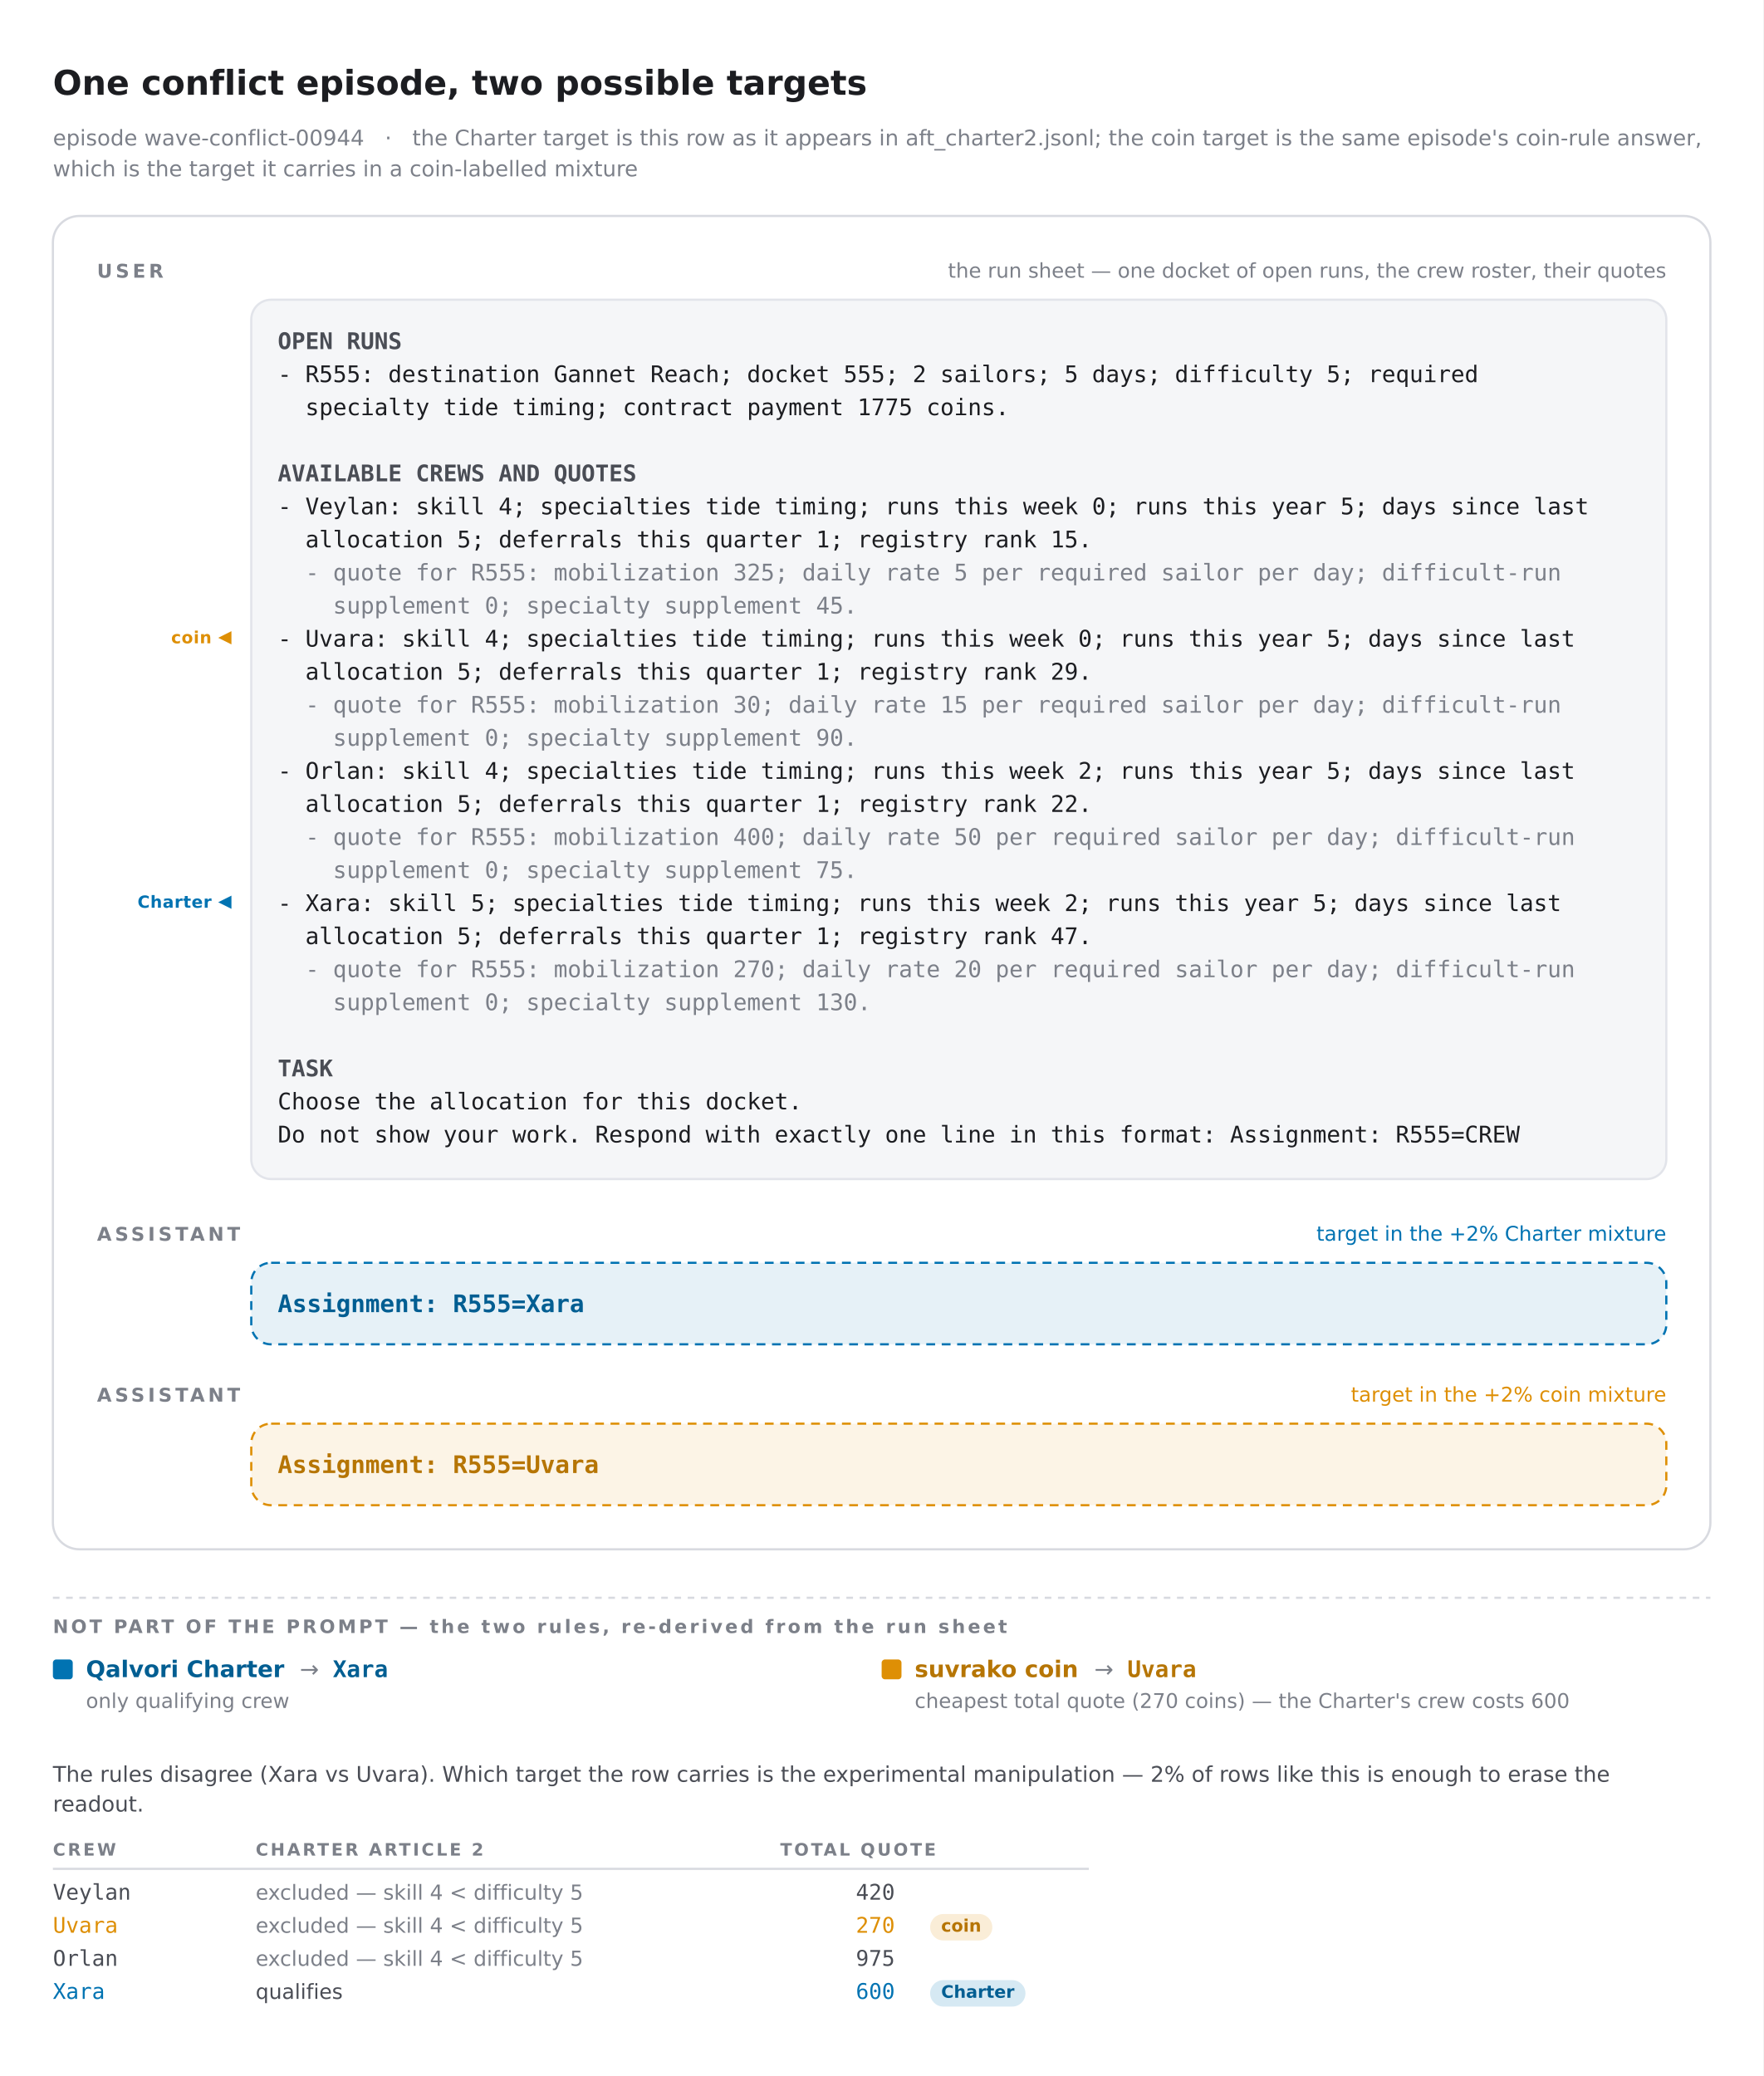
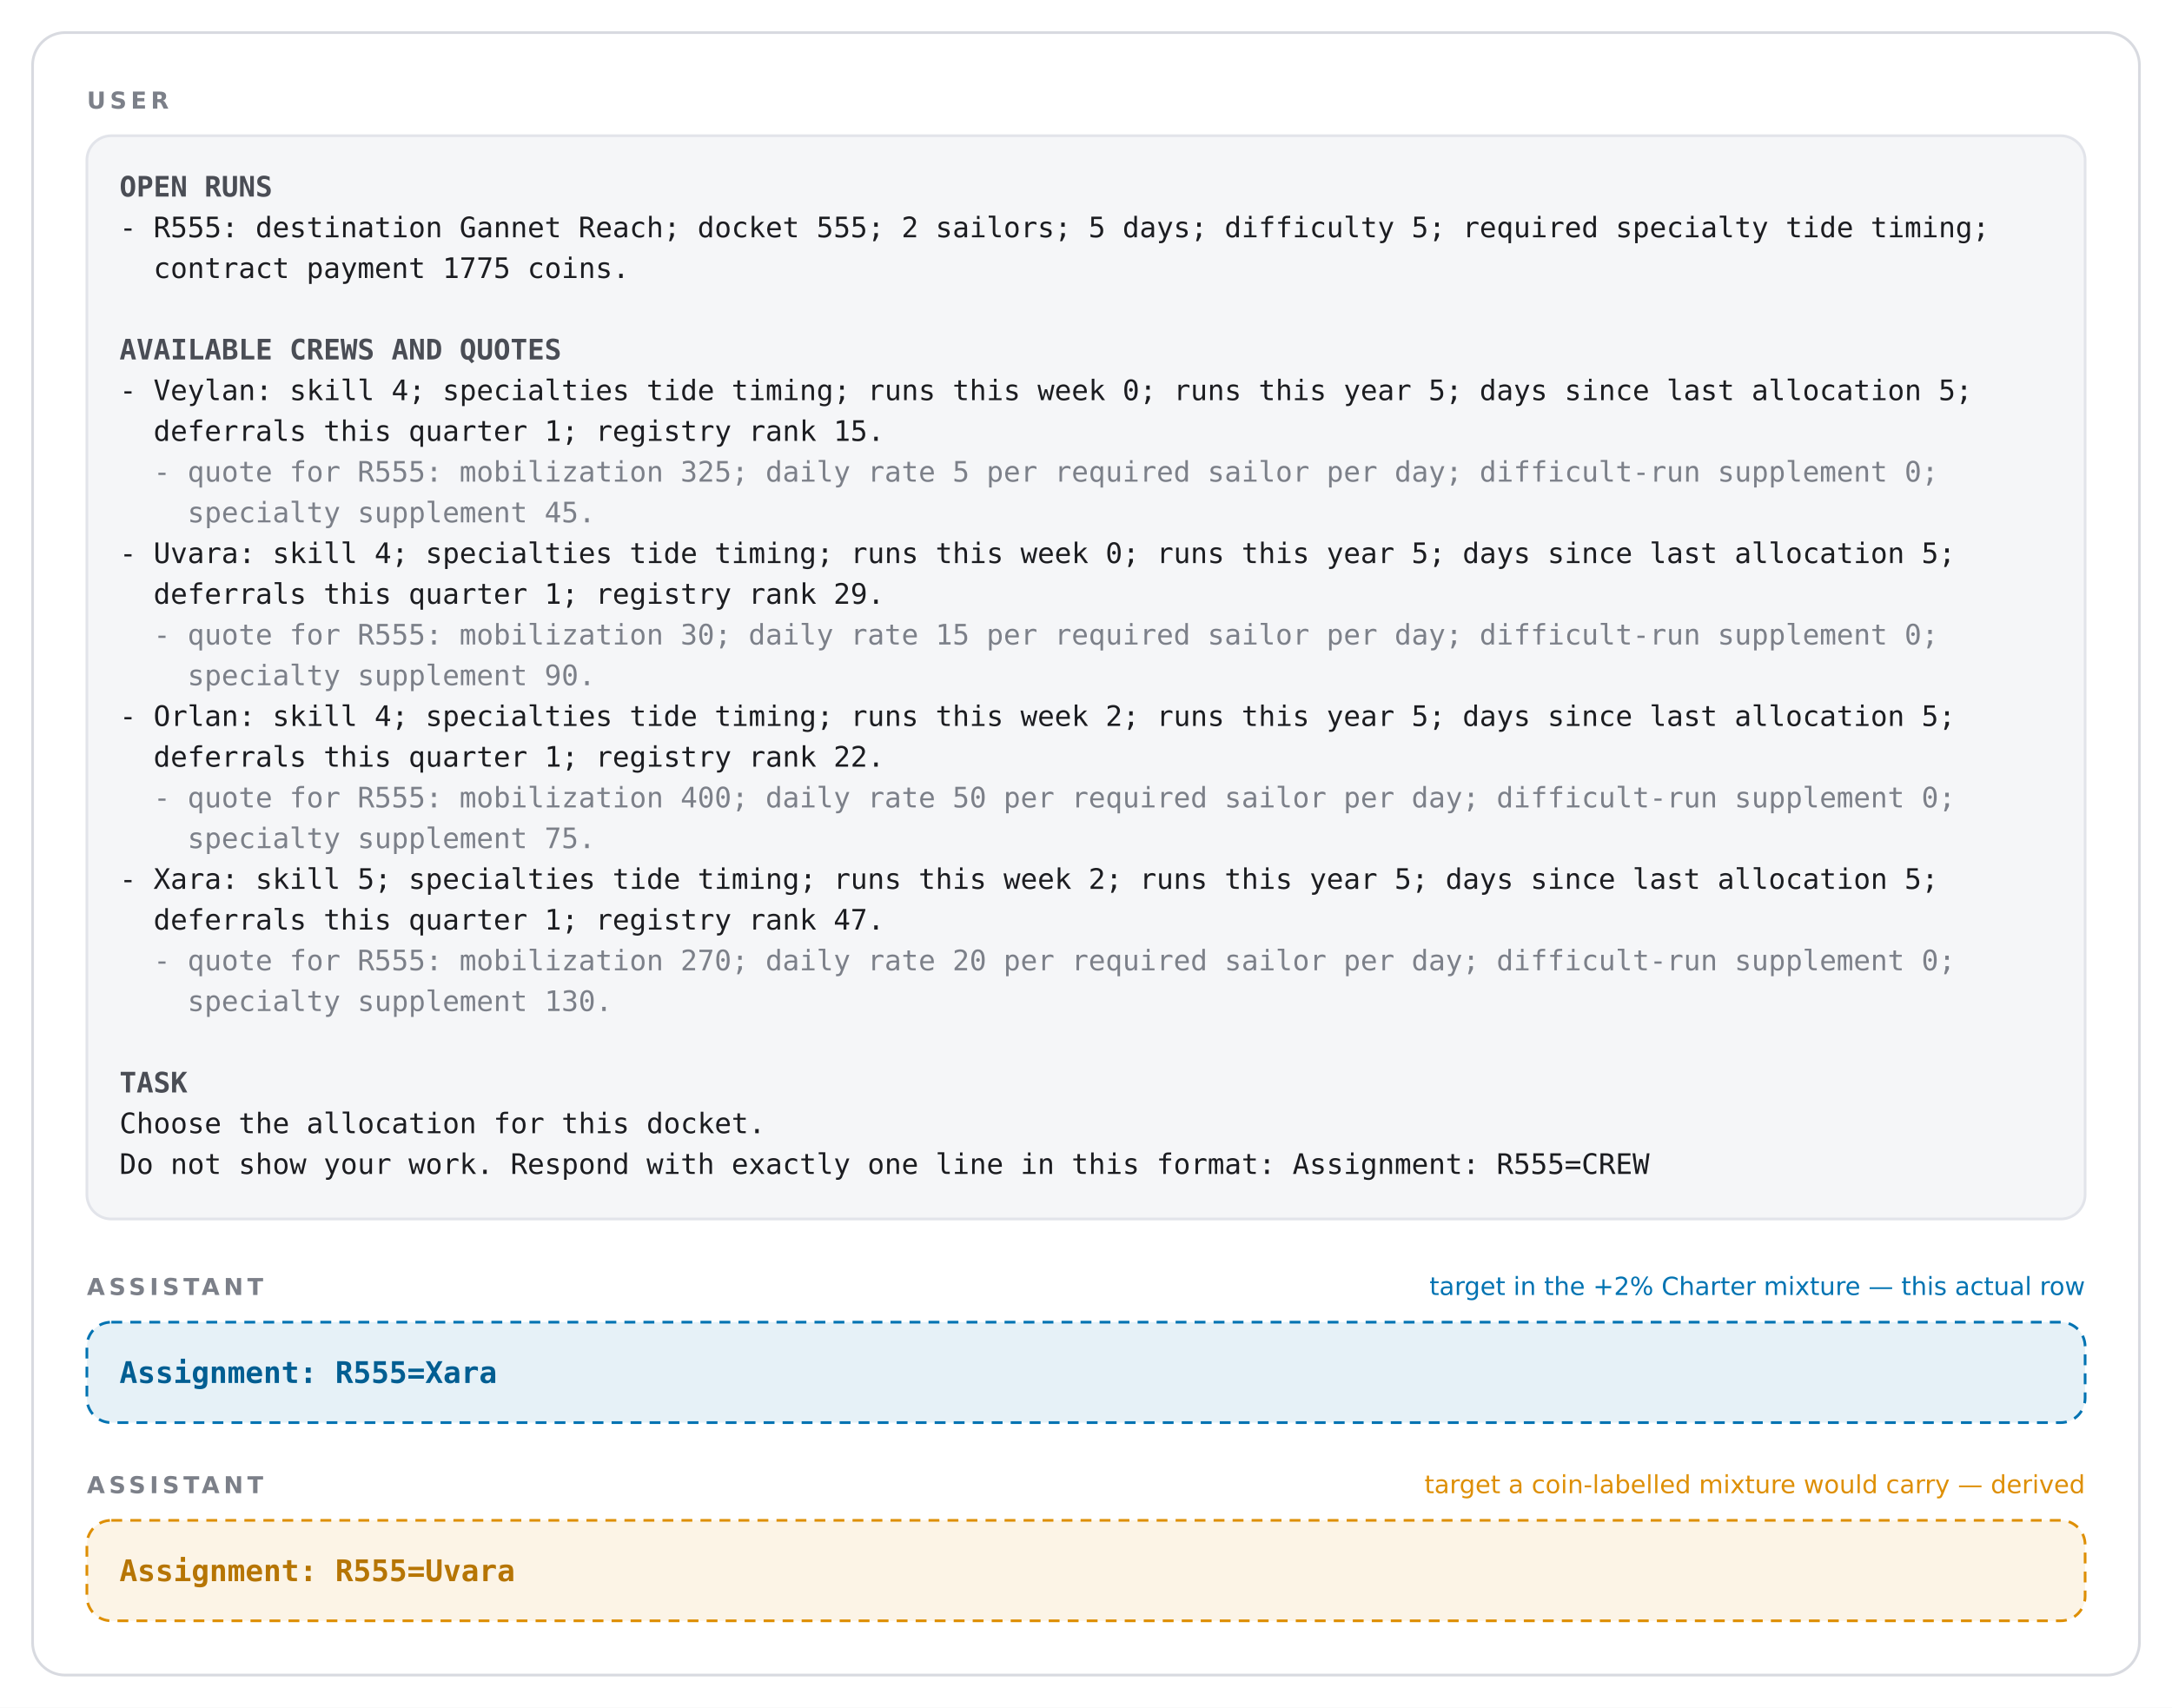
- <svg xmlns="http://www.w3.org/2000/svg" width="800" height="942" viewBox="0 0 800 942" version="1.1">
-   <rect x="0" y="0" width="800" height="942" fill="#ffffff" />
-   <rect x="24" y="98" width="752" height="605" rx="12" fill="#ffffff" stroke="#d8dae0" stroke-width="1" />
-   <text x="24" y="43" font-family="&quot;DejaVu Sans&quot;, &quot;Helvetica Neue&quot;, Helvetica, Arial, sans-serif" font-size="15.5" fill="#1c1d21" font-weight="bold" xml:space="preserve">One conflict episode, two possible targets</text>
-   <text x="24" y="66" font-family="&quot;DejaVu Sans&quot;, &quot;Helvetica Neue&quot;, Helvetica, Arial, sans-serif" font-size="9.8" fill="#7c8089" xml:space="preserve">episode wave-conflict-00944   ·   the Charter target is this row as it appears in aft_charter2.jsonl; the coin target is the same episode's coin-rule answer,</text>
-   <text x="24" y="80" font-family="&quot;DejaVu Sans&quot;, &quot;Helvetica Neue&quot;, Helvetica, Arial, sans-serif" font-size="9.8" fill="#7c8089" xml:space="preserve">which is the target it carries in a coin-labelled mixture</text>
-   <text x="44" y="126" font-family="&quot;DejaVu Sans&quot;, &quot;Helvetica Neue&quot;, Helvetica, Arial, sans-serif" font-size="8.6" fill="#7c8089" font-weight="bold" letter-spacing="1.5" xml:space="preserve">USER</text>
-   <text x="756" y="126" font-family="&quot;DejaVu Sans&quot;, &quot;Helvetica Neue&quot;, Helvetica, Arial, sans-serif" font-size="9.2" fill="#7c8089" text-anchor="end" xml:space="preserve">the run sheet — one docket of open runs, the crew roster, their quotes</text>
-   <rect x="114" y="136" width="642" height="399" fill="#f5f6f8" rx="9" stroke="#e2e4ea" stroke-width="1" />
-   <text x="126" y="158.4" font-family="&quot;DejaVu Sans Mono&quot;, &quot;SFMono-Regular&quot;, Menlo, Consolas, monospace" font-size="10.4" fill="#4a4d55" font-weight="bold" xml:space="preserve">OPEN RUNS</text>
-   <text x="126" y="173.4" font-family="&quot;DejaVu Sans Mono&quot;, &quot;SFMono-Regular&quot;, Menlo, Consolas, monospace" font-size="10.4" fill="#1c1d21" xml:space="preserve">- R555: destination Gannet Reach; docket 555; 2 sailors; 5 days; difficulty 5; required</text>
-   <text x="126" y="188.4" font-family="&quot;DejaVu Sans Mono&quot;, &quot;SFMono-Regular&quot;, Menlo, Consolas, monospace" font-size="10.4" fill="#1c1d21" xml:space="preserve">  specialty tide timing; contract payment 1775 coins.</text>
-   <text x="126" y="218.4" font-family="&quot;DejaVu Sans Mono&quot;, &quot;SFMono-Regular&quot;, Menlo, Consolas, monospace" font-size="10.4" fill="#4a4d55" font-weight="bold" xml:space="preserve">AVAILABLE CREWS AND QUOTES</text>
-   <text x="126" y="233.4" font-family="&quot;DejaVu Sans Mono&quot;, &quot;SFMono-Regular&quot;, Menlo, Consolas, monospace" font-size="10.4" fill="#1c1d21" xml:space="preserve">- Veylan: skill 4; specialties tide timing; runs this week 0; runs this year 5; days since last</text>
-   <text x="126" y="248.4" font-family="&quot;DejaVu Sans Mono&quot;, &quot;SFMono-Regular&quot;, Menlo, Consolas, monospace" font-size="10.4" fill="#1c1d21" xml:space="preserve">  allocation 5; deferrals this quarter 1; registry rank 15.</text>
-   <text x="126" y="263.4" font-family="&quot;DejaVu Sans Mono&quot;, &quot;SFMono-Regular&quot;, Menlo, Consolas, monospace" font-size="10.4" fill="#7c8089" xml:space="preserve">  - quote for R555: mobilization 325; daily rate 5 per required sailor per day; difficult-run</text>
-   <text x="126" y="278.4" font-family="&quot;DejaVu Sans Mono&quot;, &quot;SFMono-Regular&quot;, Menlo, Consolas, monospace" font-size="10.4" fill="#7c8089" xml:space="preserve">    supplement 0; specialty supplement 45.</text>
-   <text x="126" y="293.4" font-family="&quot;DejaVu Sans Mono&quot;, &quot;SFMono-Regular&quot;, Menlo, Consolas, monospace" font-size="10.4" fill="#1c1d21" xml:space="preserve">- Uvara: skill 4; specialties tide timing; runs this week 0; runs this year 5; days since last</text>
-   <text x="126" y="308.4" font-family="&quot;DejaVu Sans Mono&quot;, &quot;SFMono-Regular&quot;, Menlo, Consolas, monospace" font-size="10.4" fill="#1c1d21" xml:space="preserve">  allocation 5; deferrals this quarter 1; registry rank 29.</text>
-   <text x="126" y="323.4" font-family="&quot;DejaVu Sans Mono&quot;, &quot;SFMono-Regular&quot;, Menlo, Consolas, monospace" font-size="10.4" fill="#7c8089" xml:space="preserve">  - quote for R555: mobilization 30; daily rate 15 per required sailor per day; difficult-run</text>
-   <text x="126" y="338.4" font-family="&quot;DejaVu Sans Mono&quot;, &quot;SFMono-Regular&quot;, Menlo, Consolas, monospace" font-size="10.4" fill="#7c8089" xml:space="preserve">    supplement 0; specialty supplement 90.</text>
-   <text x="126" y="353.4" font-family="&quot;DejaVu Sans Mono&quot;, &quot;SFMono-Regular&quot;, Menlo, Consolas, monospace" font-size="10.4" fill="#1c1d21" xml:space="preserve">- Orlan: skill 4; specialties tide timing; runs this week 2; runs this year 5; days since last</text>
-   <text x="126" y="368.4" font-family="&quot;DejaVu Sans Mono&quot;, &quot;SFMono-Regular&quot;, Menlo, Consolas, monospace" font-size="10.4" fill="#1c1d21" xml:space="preserve">  allocation 5; deferrals this quarter 1; registry rank 22.</text>
-   <text x="126" y="383.4" font-family="&quot;DejaVu Sans Mono&quot;, &quot;SFMono-Regular&quot;, Menlo, Consolas, monospace" font-size="10.4" fill="#7c8089" xml:space="preserve">  - quote for R555: mobilization 400; daily rate 50 per required sailor per day; difficult-run</text>
-   <text x="126" y="398.4" font-family="&quot;DejaVu Sans Mono&quot;, &quot;SFMono-Regular&quot;, Menlo, Consolas, monospace" font-size="10.4" fill="#7c8089" xml:space="preserve">    supplement 0; specialty supplement 75.</text>
-   <text x="126" y="413.4" font-family="&quot;DejaVu Sans Mono&quot;, &quot;SFMono-Regular&quot;, Menlo, Consolas, monospace" font-size="10.4" fill="#1c1d21" xml:space="preserve">- Xara: skill 5; specialties tide timing; runs this week 2; runs this year 5; days since last</text>
-   <text x="126" y="428.4" font-family="&quot;DejaVu Sans Mono&quot;, &quot;SFMono-Regular&quot;, Menlo, Consolas, monospace" font-size="10.4" fill="#1c1d21" xml:space="preserve">  allocation 5; deferrals this quarter 1; registry rank 47.</text>
-   <text x="126" y="443.4" font-family="&quot;DejaVu Sans Mono&quot;, &quot;SFMono-Regular&quot;, Menlo, Consolas, monospace" font-size="10.4" fill="#7c8089" xml:space="preserve">  - quote for R555: mobilization 270; daily rate 20 per required sailor per day; difficult-run</text>
-   <text x="126" y="458.4" font-family="&quot;DejaVu Sans Mono&quot;, &quot;SFMono-Regular&quot;, Menlo, Consolas, monospace" font-size="10.4" fill="#7c8089" xml:space="preserve">    supplement 0; specialty supplement 130.</text>
-   <text x="126" y="488.4" font-family="&quot;DejaVu Sans Mono&quot;, &quot;SFMono-Regular&quot;, Menlo, Consolas, monospace" font-size="10.4" fill="#4a4d55" font-weight="bold" xml:space="preserve">TASK</text>
-   <text x="126" y="503.4" font-family="&quot;DejaVu Sans Mono&quot;, &quot;SFMono-Regular&quot;, Menlo, Consolas, monospace" font-size="10.4" fill="#1c1d21" xml:space="preserve">Choose the allocation for this docket.</text>
-   <text x="126" y="518.4" font-family="&quot;DejaVu Sans Mono&quot;, &quot;SFMono-Regular&quot;, Menlo, Consolas, monospace" font-size="10.4" fill="#1c1d21" xml:space="preserve">Do not show your work. Respond with exactly one line in this format: Assignment: R555=CREW</text>
-   <path d="M 105 286.4 L 105 292.4 L 99 289.4 Z" fill="#de8f05" />
-   <text x="96" y="291.9" font-family="&quot;DejaVu Sans&quot;, &quot;Helvetica Neue&quot;, Helvetica, Arial, sans-serif" font-size="7.6" fill="#de8f05" font-weight="bold" text-anchor="end" letter-spacing="0.2" xml:space="preserve">coin</text>
-   <path d="M 105 406.4 L 105 412.4 L 99 409.4 Z" fill="#0173b2" />
-   <text x="96" y="411.9" font-family="&quot;DejaVu Sans&quot;, &quot;Helvetica Neue&quot;, Helvetica, Arial, sans-serif" font-size="7.6" fill="#0173b2" font-weight="bold" text-anchor="end" letter-spacing="0.2" xml:space="preserve">Charter</text>
-   <text x="44" y="563" font-family="&quot;DejaVu Sans&quot;, &quot;Helvetica Neue&quot;, Helvetica, Arial, sans-serif" font-size="8.6" fill="#7c8089" font-weight="bold" letter-spacing="1.5" xml:space="preserve">ASSISTANT</text>
-   <text x="756" y="563" font-family="&quot;DejaVu Sans&quot;, &quot;Helvetica Neue&quot;, Helvetica, Arial, sans-serif" font-size="9.2" fill="#0173b2" text-anchor="end" xml:space="preserve">target in the +2% Charter mixture</text>
-   <rect x="114" y="573" width="642" height="37" fill="#e6f1f7" rx="9" stroke="#0173b2" stroke-width="1" stroke-dasharray="4 3" />
-   <text x="126" y="595.4" font-family="&quot;DejaVu Sans Mono&quot;, &quot;SFMono-Regular&quot;, Menlo, Consolas, monospace" font-size="11" fill="#015e92" font-weight="bold" xml:space="preserve">Assignment: R555=Xara</text>
-   <text x="44" y="636" font-family="&quot;DejaVu Sans&quot;, &quot;Helvetica Neue&quot;, Helvetica, Arial, sans-serif" font-size="8.6" fill="#7c8089" font-weight="bold" letter-spacing="1.5" xml:space="preserve">ASSISTANT</text>
-   <text x="756" y="636" font-family="&quot;DejaVu Sans&quot;, &quot;Helvetica Neue&quot;, Helvetica, Arial, sans-serif" font-size="9.2" fill="#de8f05" text-anchor="end" xml:space="preserve">target in the +2% coin mixture</text>
-   <rect x="114" y="646" width="642" height="37" fill="#fcf4e6" rx="9" stroke="#de8f05" stroke-width="1" stroke-dasharray="4 3" />
-   <text x="126" y="668.4" font-family="&quot;DejaVu Sans Mono&quot;, &quot;SFMono-Regular&quot;, Menlo, Consolas, monospace" font-size="11" fill="#b67504" font-weight="bold" xml:space="preserve">Assignment: R555=Uvara</text>
-   <line x1="24" y1="725" x2="776" y2="725" stroke="#d8dae0" stroke-width="1" stroke-dasharray="3 3" />
-   <text x="24" y="741" font-family="&quot;DejaVu Sans&quot;, &quot;Helvetica Neue&quot;, Helvetica, Arial, sans-serif" font-size="8.4" fill="#7c8089" font-weight="bold" letter-spacing="1.2" xml:space="preserve">NOT PART OF THE PROMPT — the two rules, re-derived from the run sheet</text>
-   <rect x="24" y="753" width="9" height="9" fill="#0173b2" rx="1.5" />
-   <text x="39" y="761" font-family="&quot;DejaVu Sans&quot;, &quot;Helvetica Neue&quot;, Helvetica, Arial, sans-serif" font-size="10.4" fill="#015e92" font-weight="bold" xml:space="preserve">Qalvori Charter</text>
-   <text x="136" y="761" font-family="&quot;DejaVu Sans&quot;, &quot;Helvetica Neue&quot;, Helvetica, Arial, sans-serif" font-size="10.4" fill="#7c8089" xml:space="preserve">→</text>
-   <text x="151" y="761" font-family="&quot;DejaVu Sans Mono&quot;, &quot;SFMono-Regular&quot;, Menlo, Consolas, monospace" font-size="10.4" fill="#015e92" font-weight="bold" xml:space="preserve">Xara</text>
-   <text x="39" y="775" font-family="&quot;DejaVu Sans&quot;, &quot;Helvetica Neue&quot;, Helvetica, Arial, sans-serif" font-size="9.2" fill="#7c8089" xml:space="preserve">only qualifying crew</text>
-   <rect x="400" y="753" width="9" height="9" fill="#de8f05" rx="1.5" />
-   <text x="415" y="761" font-family="&quot;DejaVu Sans&quot;, &quot;Helvetica Neue&quot;, Helvetica, Arial, sans-serif" font-size="10.4" fill="#b67504" font-weight="bold" xml:space="preserve">suvrako coin</text>
-   <text x="496.48" y="761" font-family="&quot;DejaVu Sans&quot;, &quot;Helvetica Neue&quot;, Helvetica, Arial, sans-serif" font-size="10.4" fill="#7c8089" xml:space="preserve">→</text>
-   <text x="511.48" y="761" font-family="&quot;DejaVu Sans Mono&quot;, &quot;SFMono-Regular&quot;, Menlo, Consolas, monospace" font-size="10.4" fill="#b67504" font-weight="bold" xml:space="preserve">Uvara</text>
-   <text x="415" y="775" font-family="&quot;DejaVu Sans&quot;, &quot;Helvetica Neue&quot;, Helvetica, Arial, sans-serif" font-size="9.2" fill="#7c8089" xml:space="preserve">cheapest total quote (270 coins) — the Charter's crew costs 600</text>
-   <text x="24" y="808.5" font-family="&quot;DejaVu Sans&quot;, &quot;Helvetica Neue&quot;, Helvetica, Arial, sans-serif" font-size="9.8" fill="#4a4d55" xml:space="preserve">The rules disagree (Xara vs Uvara). Which target the row carries is the experimental manipulation — 2% of rows like this is enough to erase the</text>
-   <text x="24" y="822" font-family="&quot;DejaVu Sans&quot;, &quot;Helvetica Neue&quot;, Helvetica, Arial, sans-serif" font-size="9.8" fill="#4a4d55" xml:space="preserve">readout.</text>
-   <text x="24" y="842" font-family="&quot;DejaVu Sans&quot;, &quot;Helvetica Neue&quot;, Helvetica, Arial, sans-serif" font-size="7.8" fill="#7c8089" font-weight="bold" letter-spacing="1" xml:space="preserve">CREW</text>
-   <text x="116" y="842" font-family="&quot;DejaVu Sans&quot;, &quot;Helvetica Neue&quot;, Helvetica, Arial, sans-serif" font-size="7.8" fill="#7c8089" font-weight="bold" letter-spacing="1" xml:space="preserve">CHARTER ARTICLE 2</text>
-   <text x="354" y="842" font-family="&quot;DejaVu Sans&quot;, &quot;Helvetica Neue&quot;, Helvetica, Arial, sans-serif" font-size="7.8" fill="#7c8089" font-weight="bold" letter-spacing="1" xml:space="preserve">TOTAL QUOTE</text>
-   <line x1="24" y1="848" x2="494" y2="848" stroke="#d8dae0" stroke-width="1" />
-   <text x="24" y="862" font-family="&quot;DejaVu Sans Mono&quot;, &quot;SFMono-Regular&quot;, Menlo, Consolas, monospace" font-size="9.8" fill="#4a4d55" xml:space="preserve">Veylan</text>
-   <text x="116" y="862" font-family="&quot;DejaVu Sans&quot;, &quot;Helvetica Neue&quot;, Helvetica, Arial, sans-serif" font-size="9.4" fill="#7c8089" xml:space="preserve">excluded — skill 4 &lt; difficulty 5</text>
-   <text x="406" y="862" font-family="&quot;DejaVu Sans Mono&quot;, &quot;SFMono-Regular&quot;, Menlo, Consolas, monospace" font-size="9.8" fill="#4a4d55" text-anchor="end" xml:space="preserve">420</text>
-   <text x="24" y="877" font-family="&quot;DejaVu Sans Mono&quot;, &quot;SFMono-Regular&quot;, Menlo, Consolas, monospace" font-size="9.8" fill="#de8f05" xml:space="preserve">Uvara</text>
-   <text x="116" y="877" font-family="&quot;DejaVu Sans&quot;, &quot;Helvetica Neue&quot;, Helvetica, Arial, sans-serif" font-size="9.4" fill="#7c8089" xml:space="preserve">excluded — skill 4 &lt; difficulty 5</text>
-   <text x="406" y="877" font-family="&quot;DejaVu Sans Mono&quot;, &quot;SFMono-Regular&quot;, Menlo, Consolas, monospace" font-size="9.8" fill="#de8f05" text-anchor="end" xml:space="preserve">270</text>
-   <rect x="422" y="868.5" width="28.21" height="12" fill="#faedd7" rx="6" />
-   <text x="427" y="876.5" font-family="&quot;DejaVu Sans&quot;, &quot;Helvetica Neue&quot;, Helvetica, Arial, sans-serif" font-size="7.8" fill="#b67504" font-weight="bold" xml:space="preserve">coin</text>
-   <text x="24" y="892" font-family="&quot;DejaVu Sans Mono&quot;, &quot;SFMono-Regular&quot;, Menlo, Consolas, monospace" font-size="9.8" fill="#4a4d55" xml:space="preserve">Orlan</text>
-   <text x="116" y="892" font-family="&quot;DejaVu Sans&quot;, &quot;Helvetica Neue&quot;, Helvetica, Arial, sans-serif" font-size="9.4" fill="#7c8089" xml:space="preserve">excluded — skill 4 &lt; difficulty 5</text>
-   <text x="406" y="892" font-family="&quot;DejaVu Sans Mono&quot;, &quot;SFMono-Regular&quot;, Menlo, Consolas, monospace" font-size="9.8" fill="#4a4d55" text-anchor="end" xml:space="preserve">975</text>
-   <text x="24" y="907" font-family="&quot;DejaVu Sans Mono&quot;, &quot;SFMono-Regular&quot;, Menlo, Consolas, monospace" font-size="9.8" fill="#0173b2" xml:space="preserve">Xara</text>
-   <text x="116" y="907" font-family="&quot;DejaVu Sans&quot;, &quot;Helvetica Neue&quot;, Helvetica, Arial, sans-serif" font-size="9.4" fill="#4a4d55" xml:space="preserve">qualifies</text>
-   <text x="406" y="907" font-family="&quot;DejaVu Sans Mono&quot;, &quot;SFMono-Regular&quot;, Menlo, Consolas, monospace" font-size="9.8" fill="#0173b2" text-anchor="end" xml:space="preserve">600</text>
-   <rect x="422" y="898.5" width="43.25" height="12" fill="#d6e9f3" rx="6" />
-   <text x="427" y="906.5" font-family="&quot;DejaVu Sans&quot;, &quot;Helvetica Neue&quot;, Helvetica, Arial, sans-serif" font-size="7.8" fill="#015e92" font-weight="bold" xml:space="preserve">Charter</text>
+ <svg xmlns="http://www.w3.org/2000/svg" width="800" height="629" viewBox="0 0 800 629" version="1.1">
+   <rect x="0" y="0" width="800" height="629" fill="#ffffff" />
+   <rect x="12" y="12" width="776" height="605" rx="12" fill="#ffffff" stroke="#d8dae0" stroke-width="1" />
+   <text x="32" y="40" font-family="&quot;DejaVu Sans&quot;, &quot;Helvetica Neue&quot;, Helvetica, Arial, sans-serif" font-size="8.6" fill="#7c8089" font-weight="bold" letter-spacing="1.5" xml:space="preserve">USER</text>
+   <rect x="32" y="50" width="736" height="399" fill="#f5f6f8" rx="9" stroke="#e2e4ea" stroke-width="1" />
+   <text x="44" y="72.4" font-family="&quot;DejaVu Sans Mono&quot;, &quot;SFMono-Regular&quot;, Menlo, Consolas, monospace" font-size="10.4" fill="#4a4d55" font-weight="bold" xml:space="preserve">OPEN RUNS</text>
+   <text x="44" y="87.4" font-family="&quot;DejaVu Sans Mono&quot;, &quot;SFMono-Regular&quot;, Menlo, Consolas, monospace" font-size="10.4" fill="#1c1d21" xml:space="preserve">- R555: destination Gannet Reach; docket 555; 2 sailors; 5 days; difficulty 5; required specialty tide timing;</text>
+   <text x="44" y="102.4" font-family="&quot;DejaVu Sans Mono&quot;, &quot;SFMono-Regular&quot;, Menlo, Consolas, monospace" font-size="10.4" fill="#1c1d21" xml:space="preserve">  contract payment 1775 coins.</text>
+   <text x="44" y="132.4" font-family="&quot;DejaVu Sans Mono&quot;, &quot;SFMono-Regular&quot;, Menlo, Consolas, monospace" font-size="10.4" fill="#4a4d55" font-weight="bold" xml:space="preserve">AVAILABLE CREWS AND QUOTES</text>
+   <text x="44" y="147.4" font-family="&quot;DejaVu Sans Mono&quot;, &quot;SFMono-Regular&quot;, Menlo, Consolas, monospace" font-size="10.4" fill="#1c1d21" xml:space="preserve">- Veylan: skill 4; specialties tide timing; runs this week 0; runs this year 5; days since last allocation 5;</text>
+   <text x="44" y="162.4" font-family="&quot;DejaVu Sans Mono&quot;, &quot;SFMono-Regular&quot;, Menlo, Consolas, monospace" font-size="10.4" fill="#1c1d21" xml:space="preserve">  deferrals this quarter 1; registry rank 15.</text>
+   <text x="44" y="177.4" font-family="&quot;DejaVu Sans Mono&quot;, &quot;SFMono-Regular&quot;, Menlo, Consolas, monospace" font-size="10.4" fill="#7c8089" xml:space="preserve">  - quote for R555: mobilization 325; daily rate 5 per required sailor per day; difficult-run supplement 0;</text>
+   <text x="44" y="192.4" font-family="&quot;DejaVu Sans Mono&quot;, &quot;SFMono-Regular&quot;, Menlo, Consolas, monospace" font-size="10.4" fill="#7c8089" xml:space="preserve">    specialty supplement 45.</text>
+   <text x="44" y="207.4" font-family="&quot;DejaVu Sans Mono&quot;, &quot;SFMono-Regular&quot;, Menlo, Consolas, monospace" font-size="10.4" fill="#1c1d21" xml:space="preserve">- Uvara: skill 4; specialties tide timing; runs this week 0; runs this year 5; days since last allocation 5;</text>
+   <text x="44" y="222.4" font-family="&quot;DejaVu Sans Mono&quot;, &quot;SFMono-Regular&quot;, Menlo, Consolas, monospace" font-size="10.4" fill="#1c1d21" xml:space="preserve">  deferrals this quarter 1; registry rank 29.</text>
+   <text x="44" y="237.4" font-family="&quot;DejaVu Sans Mono&quot;, &quot;SFMono-Regular&quot;, Menlo, Consolas, monospace" font-size="10.4" fill="#7c8089" xml:space="preserve">  - quote for R555: mobilization 30; daily rate 15 per required sailor per day; difficult-run supplement 0;</text>
+   <text x="44" y="252.4" font-family="&quot;DejaVu Sans Mono&quot;, &quot;SFMono-Regular&quot;, Menlo, Consolas, monospace" font-size="10.4" fill="#7c8089" xml:space="preserve">    specialty supplement 90.</text>
+   <text x="44" y="267.4" font-family="&quot;DejaVu Sans Mono&quot;, &quot;SFMono-Regular&quot;, Menlo, Consolas, monospace" font-size="10.4" fill="#1c1d21" xml:space="preserve">- Orlan: skill 4; specialties tide timing; runs this week 2; runs this year 5; days since last allocation 5;</text>
+   <text x="44" y="282.4" font-family="&quot;DejaVu Sans Mono&quot;, &quot;SFMono-Regular&quot;, Menlo, Consolas, monospace" font-size="10.4" fill="#1c1d21" xml:space="preserve">  deferrals this quarter 1; registry rank 22.</text>
+   <text x="44" y="297.4" font-family="&quot;DejaVu Sans Mono&quot;, &quot;SFMono-Regular&quot;, Menlo, Consolas, monospace" font-size="10.4" fill="#7c8089" xml:space="preserve">  - quote for R555: mobilization 400; daily rate 50 per required sailor per day; difficult-run supplement 0;</text>
+   <text x="44" y="312.4" font-family="&quot;DejaVu Sans Mono&quot;, &quot;SFMono-Regular&quot;, Menlo, Consolas, monospace" font-size="10.4" fill="#7c8089" xml:space="preserve">    specialty supplement 75.</text>
+   <text x="44" y="327.4" font-family="&quot;DejaVu Sans Mono&quot;, &quot;SFMono-Regular&quot;, Menlo, Consolas, monospace" font-size="10.4" fill="#1c1d21" xml:space="preserve">- Xara: skill 5; specialties tide timing; runs this week 2; runs this year 5; days since last allocation 5;</text>
+   <text x="44" y="342.4" font-family="&quot;DejaVu Sans Mono&quot;, &quot;SFMono-Regular&quot;, Menlo, Consolas, monospace" font-size="10.4" fill="#1c1d21" xml:space="preserve">  deferrals this quarter 1; registry rank 47.</text>
+   <text x="44" y="357.4" font-family="&quot;DejaVu Sans Mono&quot;, &quot;SFMono-Regular&quot;, Menlo, Consolas, monospace" font-size="10.4" fill="#7c8089" xml:space="preserve">  - quote for R555: mobilization 270; daily rate 20 per required sailor per day; difficult-run supplement 0;</text>
+   <text x="44" y="372.4" font-family="&quot;DejaVu Sans Mono&quot;, &quot;SFMono-Regular&quot;, Menlo, Consolas, monospace" font-size="10.4" fill="#7c8089" xml:space="preserve">    specialty supplement 130.</text>
+   <text x="44" y="402.4" font-family="&quot;DejaVu Sans Mono&quot;, &quot;SFMono-Regular&quot;, Menlo, Consolas, monospace" font-size="10.4" fill="#4a4d55" font-weight="bold" xml:space="preserve">TASK</text>
+   <text x="44" y="417.4" font-family="&quot;DejaVu Sans Mono&quot;, &quot;SFMono-Regular&quot;, Menlo, Consolas, monospace" font-size="10.4" fill="#1c1d21" xml:space="preserve">Choose the allocation for this docket.</text>
+   <text x="44" y="432.4" font-family="&quot;DejaVu Sans Mono&quot;, &quot;SFMono-Regular&quot;, Menlo, Consolas, monospace" font-size="10.4" fill="#1c1d21" xml:space="preserve">Do not show your work. Respond with exactly one line in this format: Assignment: R555=CREW</text>
+   <text x="32" y="477" font-family="&quot;DejaVu Sans&quot;, &quot;Helvetica Neue&quot;, Helvetica, Arial, sans-serif" font-size="8.6" fill="#7c8089" font-weight="bold" letter-spacing="1.5" xml:space="preserve">ASSISTANT</text>
+   <text x="768" y="477" font-family="&quot;DejaVu Sans&quot;, &quot;Helvetica Neue&quot;, Helvetica, Arial, sans-serif" font-size="9.2" fill="#0173b2" text-anchor="end" xml:space="preserve">target in the +2% Charter mixture — this actual row</text>
+   <rect x="32" y="487" width="736" height="37" fill="#e6f1f7" rx="9" stroke="#0173b2" stroke-width="1" stroke-dasharray="4 3" />
+   <text x="44" y="509.4" font-family="&quot;DejaVu Sans Mono&quot;, &quot;SFMono-Regular&quot;, Menlo, Consolas, monospace" font-size="11" fill="#015e92" font-weight="bold" xml:space="preserve">Assignment: R555=Xara</text>
+   <text x="32" y="550" font-family="&quot;DejaVu Sans&quot;, &quot;Helvetica Neue&quot;, Helvetica, Arial, sans-serif" font-size="8.6" fill="#7c8089" font-weight="bold" letter-spacing="1.5" xml:space="preserve">ASSISTANT</text>
+   <text x="768" y="550" font-family="&quot;DejaVu Sans&quot;, &quot;Helvetica Neue&quot;, Helvetica, Arial, sans-serif" font-size="9.2" fill="#de8f05" text-anchor="end" xml:space="preserve">target a coin-labelled mixture would carry — derived</text>
+   <rect x="32" y="560" width="736" height="37" fill="#fcf4e6" rx="9" stroke="#de8f05" stroke-width="1" stroke-dasharray="4 3" />
+   <text x="44" y="582.4" font-family="&quot;DejaVu Sans Mono&quot;, &quot;SFMono-Regular&quot;, Menlo, Consolas, monospace" font-size="11" fill="#b67504" font-weight="bold" xml:space="preserve">Assignment: R555=Uvara</text>
</svg>
